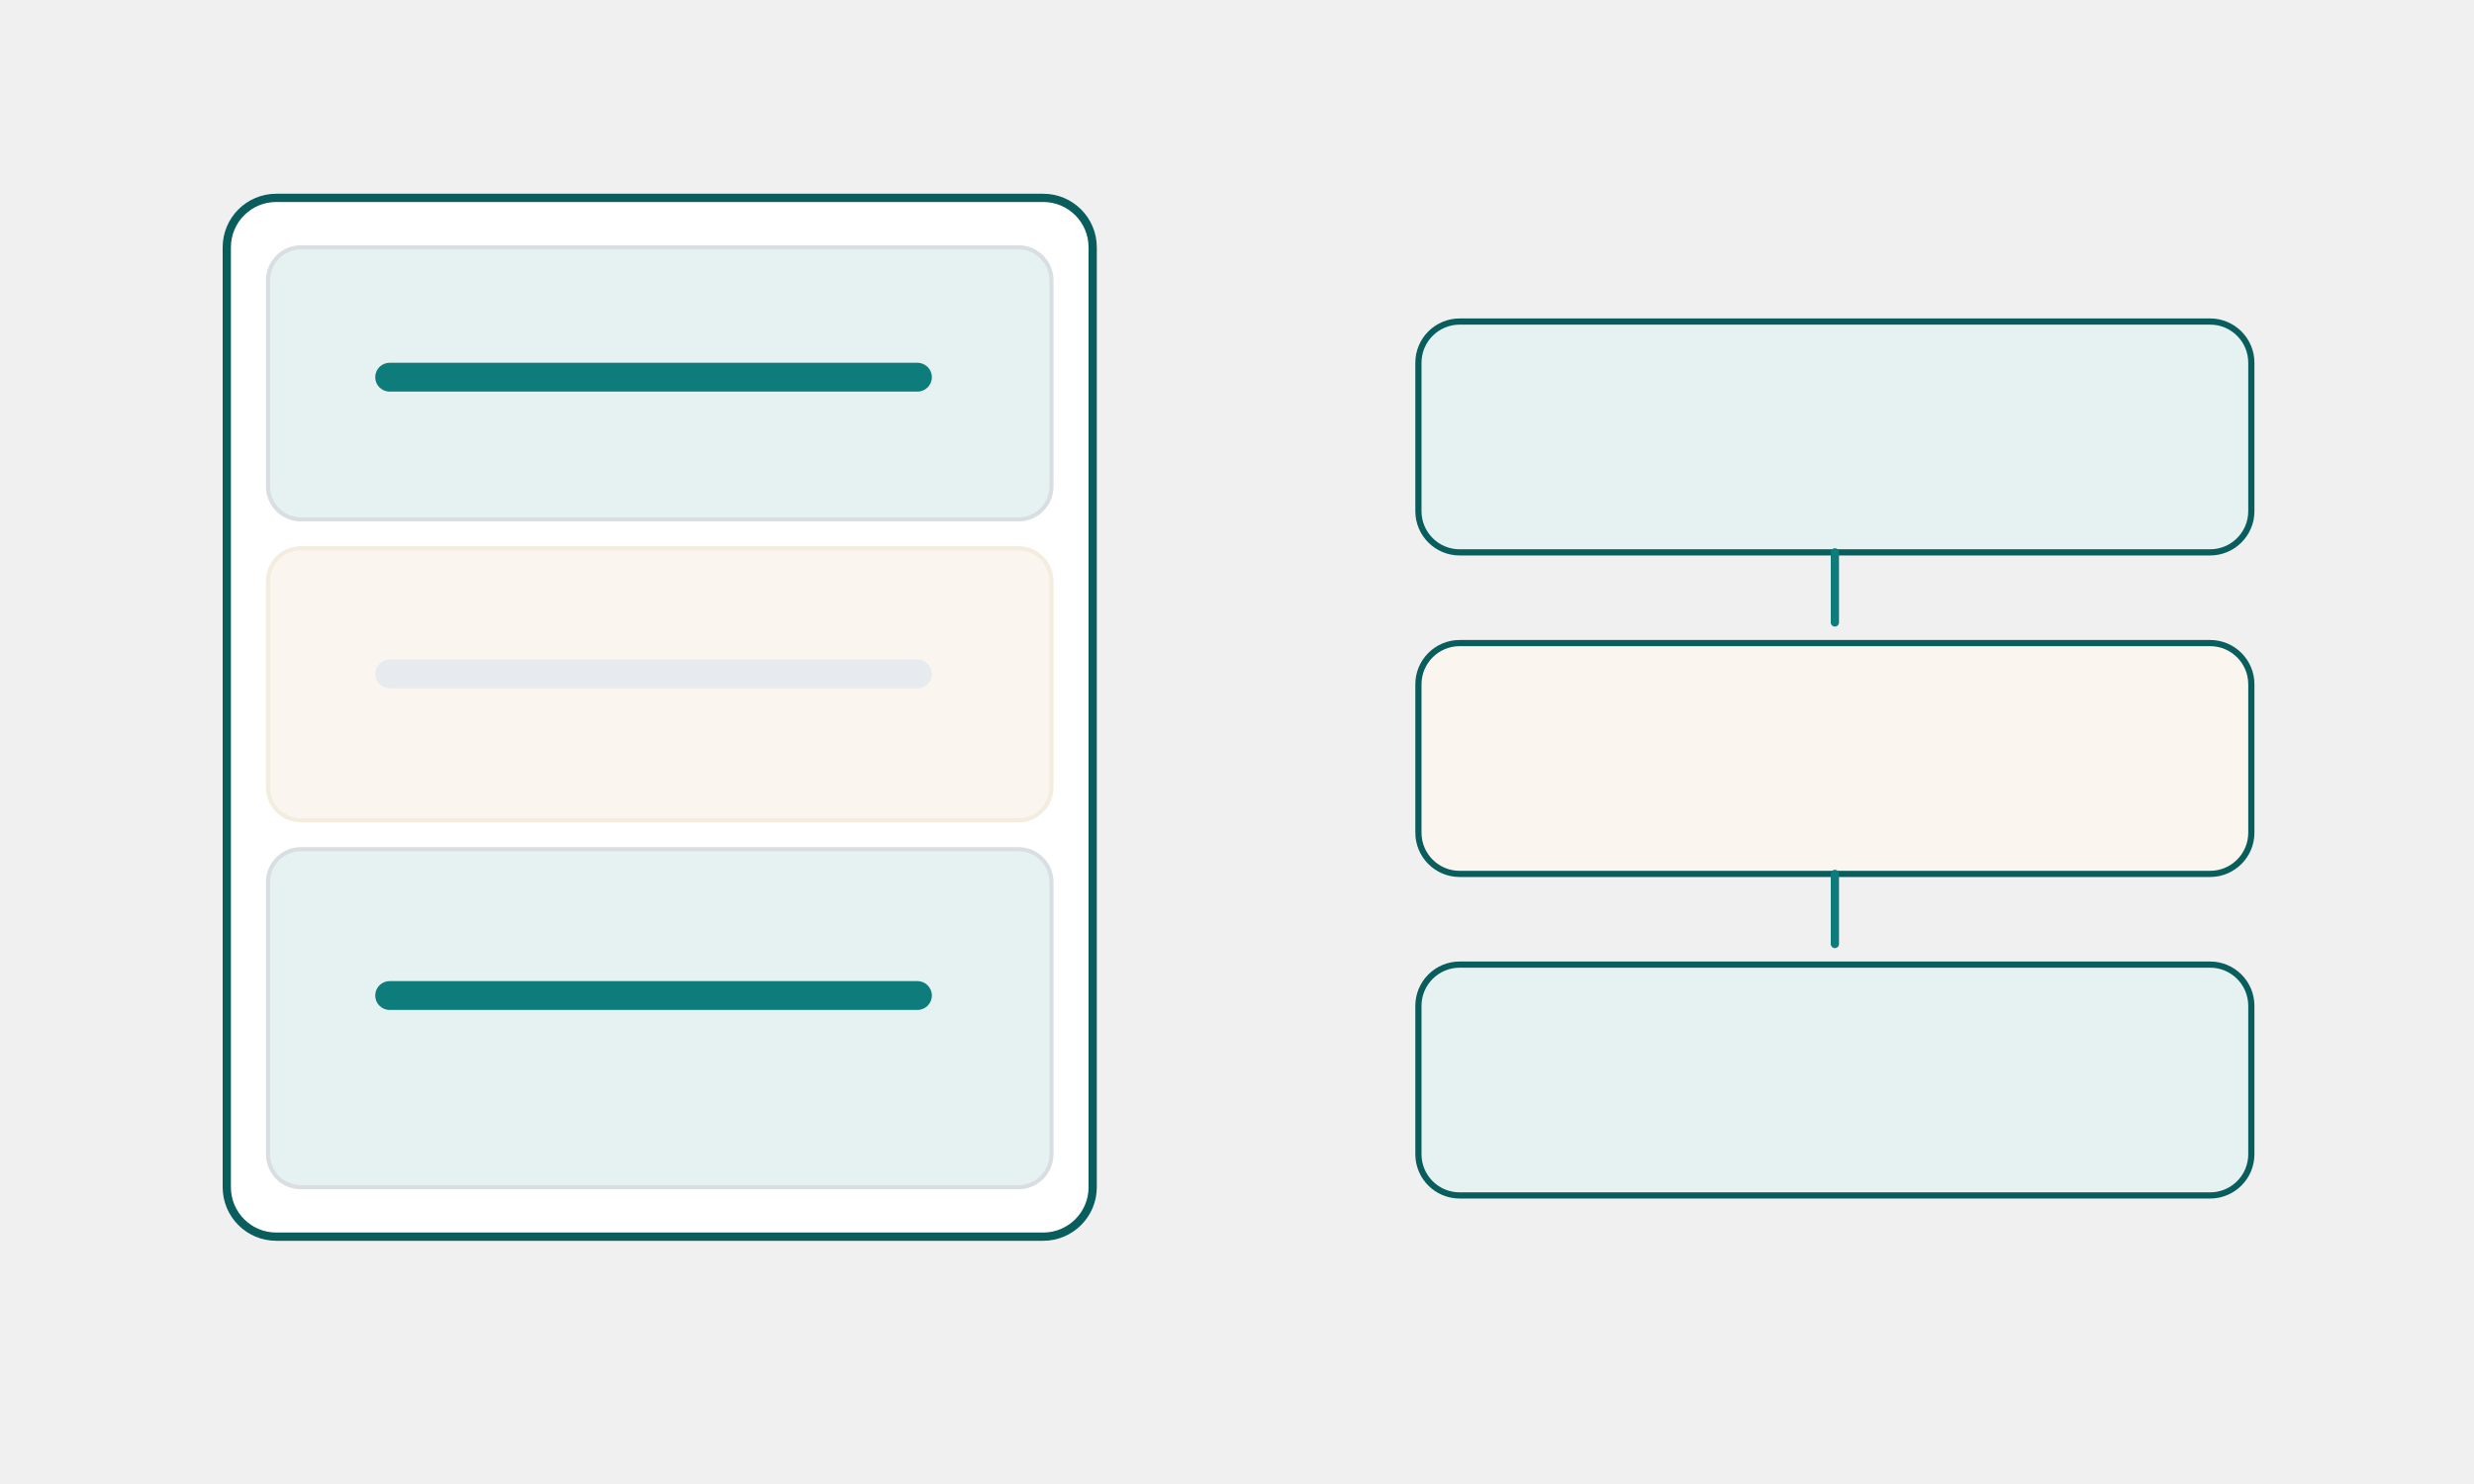
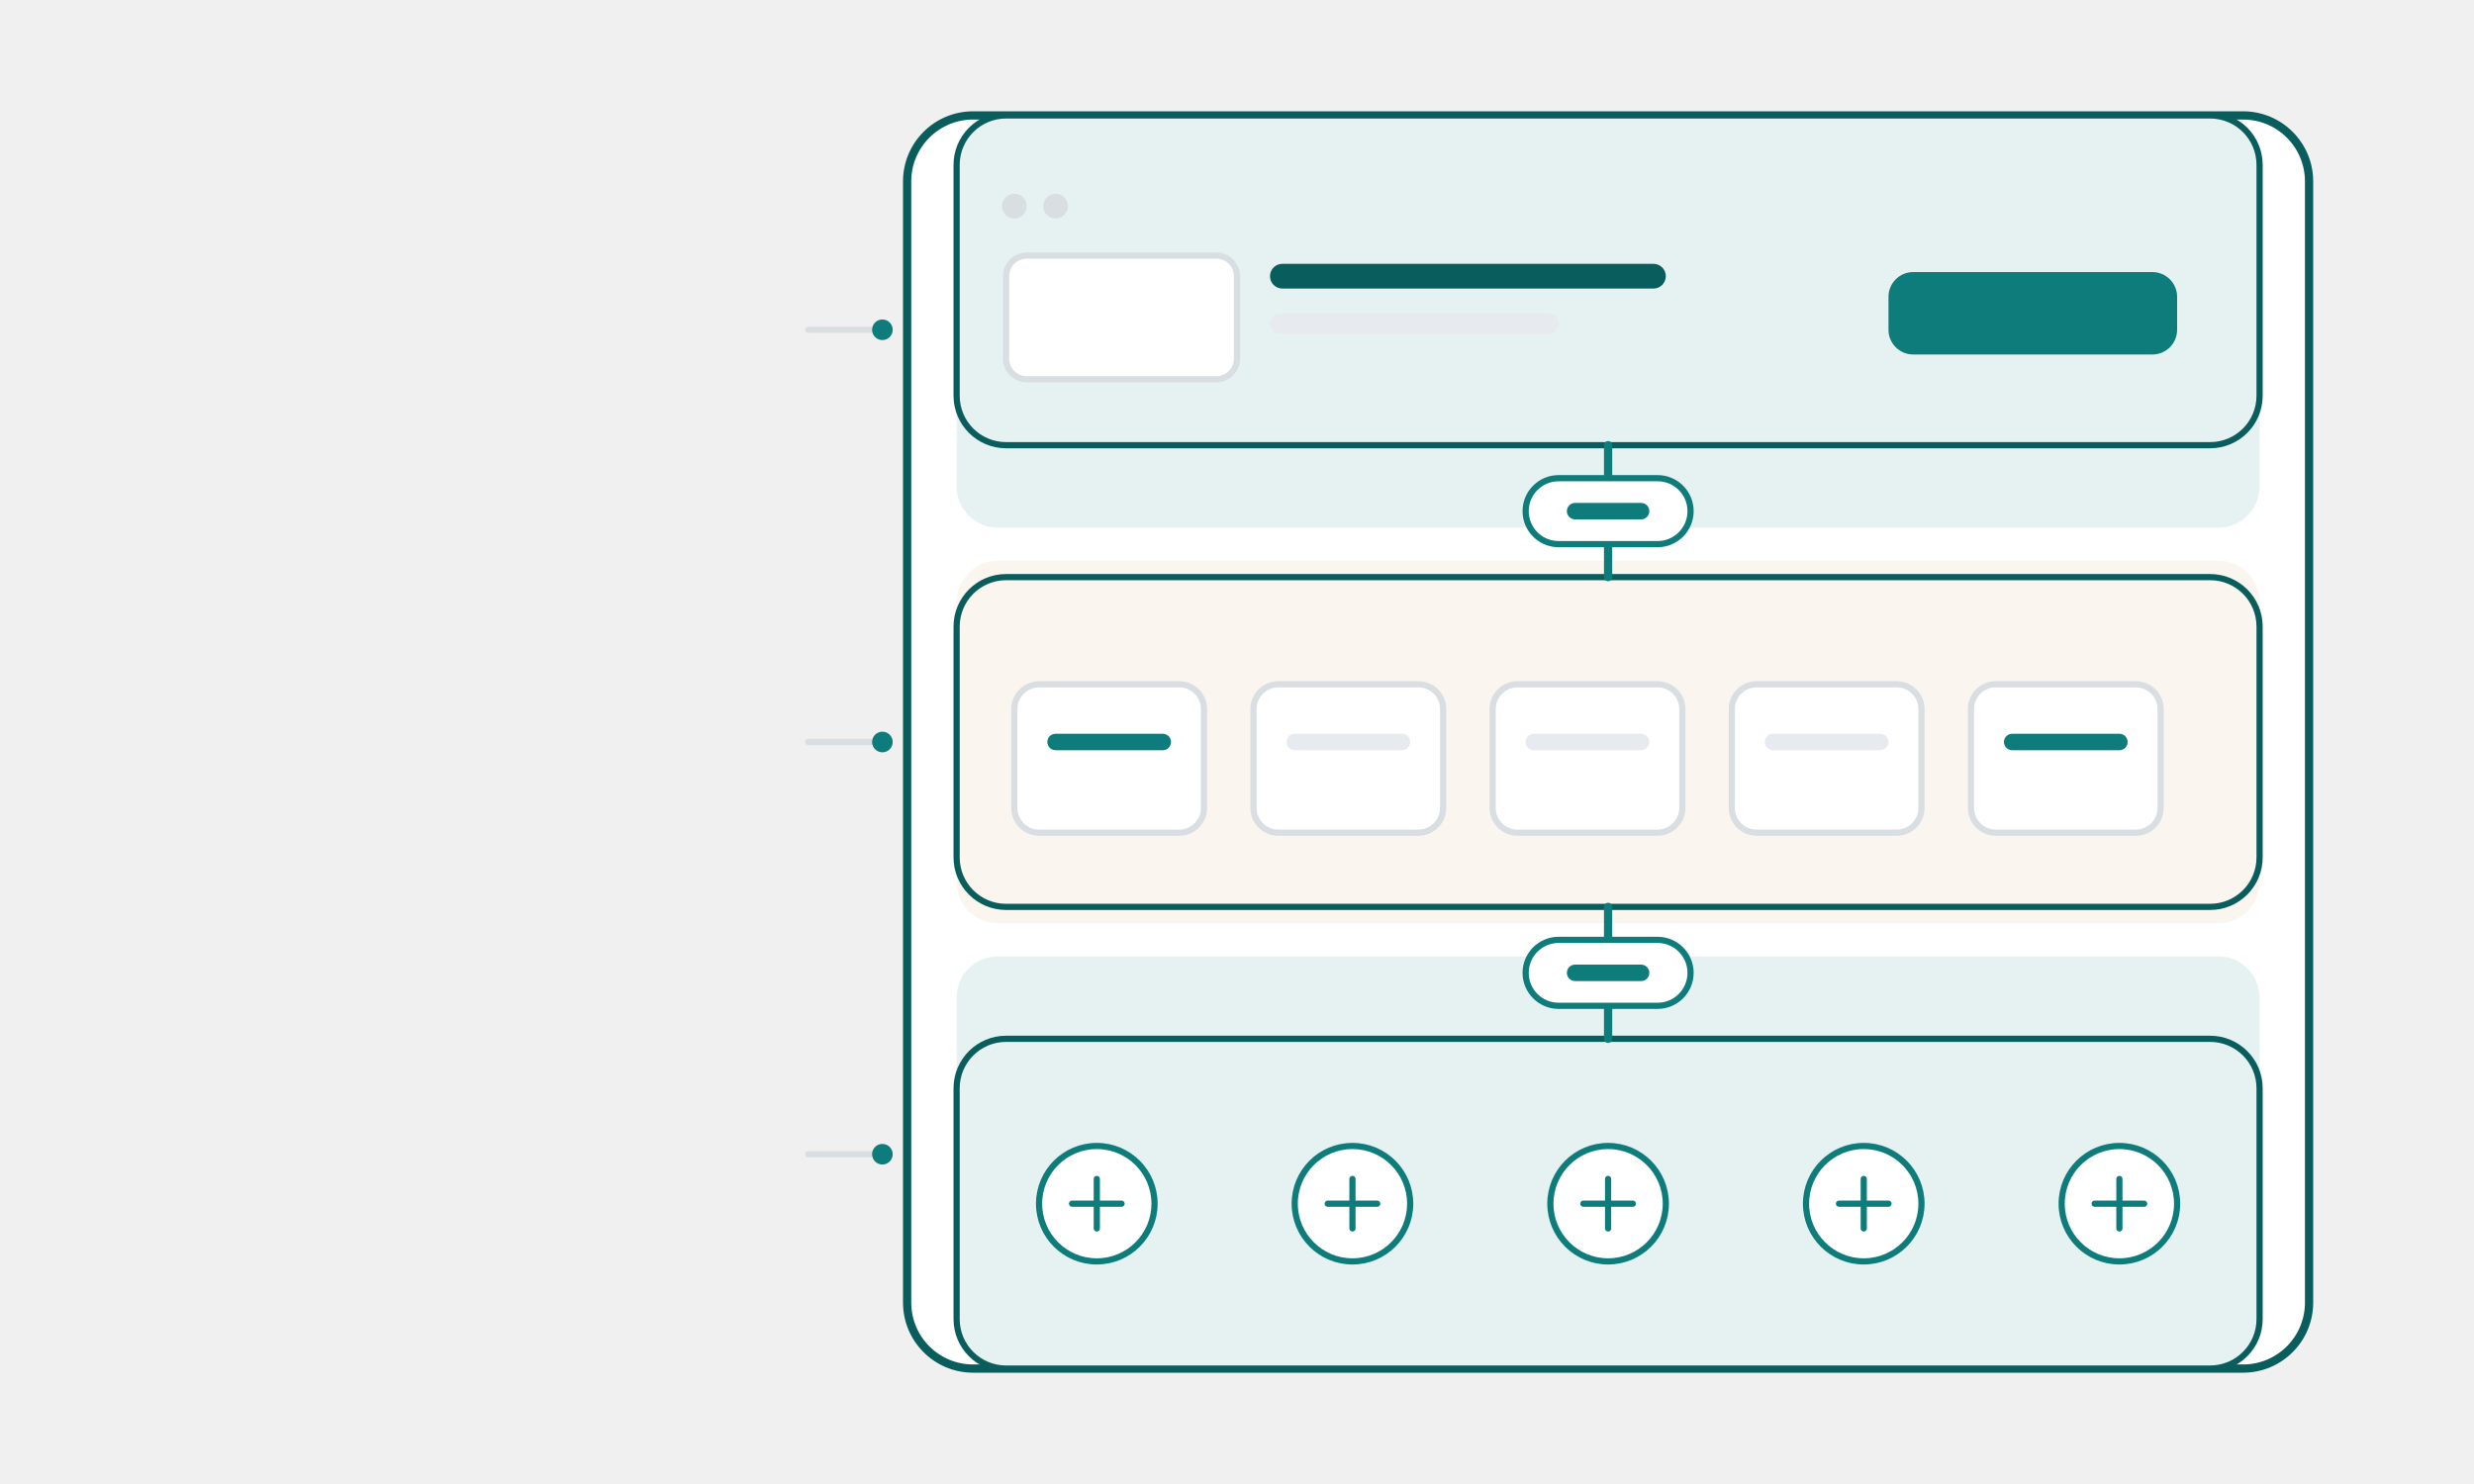
<svg xmlns="http://www.w3.org/2000/svg" viewBox="0 0 600 360" fill="none">
+   <g id="guide-1">
+     <path d="M196 80 H212" stroke="#D9DEE3" stroke-width="1.5" stroke-linecap="round" stroke-linejoin="round" />
+     <circle cx="214" cy="80" r="2.5" fill="#0E7C7B" />
+   </g>
+   <rect id="slot-layer-1" x="16" y="66" width="176" height="28" fill="none" stroke="none" />
+   <g id="guide-2">
+     <path d="M196 180 H212" stroke="#D9DEE3" stroke-width="1.5" stroke-linecap="round" stroke-linejoin="round" />
+     <circle cx="214" cy="180" r="2.5" fill="#0E7C7B" />
+   </g>
+   <rect id="slot-layer-2" x="16" y="166" width="176" height="28" fill="none" stroke="none" />
+   <g id="guide-3">
+     <path d="M196 280 H212" stroke="#D9DEE3" stroke-width="1.5" stroke-linecap="round" stroke-linejoin="round" />
+     <circle cx="214" cy="280" r="2.5" fill="#0E7C7B" />
+   </g>
+   <rect id="slot-layer-3" x="16" y="266" width="176" height="28" fill="none" stroke="none" />
  <g id="arch-platform">
-     <rect x="55" y="48" width="210" height="252" rx="12" fill="#FFFFFF" stroke="#095D5C" stroke-width="2" />
-     <rect x="65" y="60" width="190" height="66" rx="8" fill="#E6F2F2" stroke="#D9DEE3" />
-     <rect x="65" y="133" width="190" height="66" rx="8" fill="#FAF6EF" stroke="#F3ECDF" />
-     <rect x="65" y="206" width="190" height="82" rx="8" fill="#E6F2F2" stroke="#D9DEE3" />
+     <rect x="220" y="28" width="340" height="304" rx="16" fill="#FFFFFF" stroke="#095D5C" stroke-width="2" />
+     <g id="p-layer-store">
+       <rect x="232" y="40" width="316" height="88" rx="10" fill="#E6F2F2" />
+       <circle cx="246" cy="66" r="3" fill="#D9DEE3" />
+       <circle cx="256" cy="66" r="3" fill="#D9DEE3" />
+       <rect x="244" y="78" width="56" height="30" rx="5" fill="#FFFFFF" stroke="#D9DEE3" stroke-width="1.5" />
+       <rect x="308" y="80" width="96" height="6" rx="3" fill="#095D5C" />
+       <rect x="308" y="92" width="70" height="5" rx="2.5" fill="#E7EAEE" />
+       <rect x="458" y="82" width="70" height="20" rx="6" fill="#0E7C7B" />
+     </g>
+     <g id="p-layer-engine">
+       <rect x="232" y="136" width="316" height="88" rx="10" fill="#FAF6EF" />
+       <rect x="246" y="166" width="46" height="36" rx="6" fill="#FFFFFF" stroke="#D9DEE3" stroke-width="1.5" />
+       <rect x="254" y="178" width="30" height="4" rx="2" fill="#0E7C7B" />
+       <rect x="304" y="166" width="46" height="36" rx="6" fill="#FFFFFF" stroke="#D9DEE3" stroke-width="1.5" />
+       <rect x="312" y="178" width="30" height="4" rx="2" fill="#E7EAEE" />
+       <rect x="362" y="166" width="46" height="36" rx="6" fill="#FFFFFF" stroke="#D9DEE3" stroke-width="1.5" />
+       <rect x="370" y="178" width="30" height="4" rx="2" fill="#E7EAEE" />
+       <rect x="420" y="166" width="46" height="36" rx="6" fill="#FFFFFF" stroke="#D9DEE3" stroke-width="1.5" />
+       <rect x="428" y="178" width="30" height="4" rx="2" fill="#E7EAEE" />
+       <rect x="478" y="166" width="46" height="36" rx="6" fill="#FFFFFF" stroke="#D9DEE3" stroke-width="1.5" />
+       <rect x="486" y="178" width="30" height="4" rx="2" fill="#0E7C7B" />
+     </g>
+     <g id="p-layer-apps">
+       <rect x="232" y="232" width="316" height="88" rx="10" fill="#E6F2F2" />
+       <circle cx="266" cy="280" r="14" fill="#FFFFFF" stroke="#0E7C7B" stroke-width="1.5" />
+       <path d="M260 280 H272 M266 274 V286" stroke="#0E7C7B" stroke-width="1.5" stroke-linecap="round" stroke-linejoin="round" />
+       <circle cx="328" cy="280" r="14" fill="#FFFFFF" stroke="#0E7C7B" stroke-width="1.5" />
+       <path d="M322 280 H334 M328 274 V286" stroke="#0E7C7B" stroke-width="1.5" stroke-linecap="round" stroke-linejoin="round" />
+       <circle cx="390" cy="280" r="14" fill="#FFFFFF" stroke="#0E7C7B" stroke-width="1.5" />
+       <path d="M384 280 H396 M390 274 V286" stroke="#0E7C7B" stroke-width="1.5" stroke-linecap="round" stroke-linejoin="round" />
+       <circle cx="452" cy="280" r="14" fill="#FFFFFF" stroke="#0E7C7B" stroke-width="1.5" />
+       <path d="M446 280 H458 M452 274 V286" stroke="#0E7C7B" stroke-width="1.5" stroke-linecap="round" stroke-linejoin="round" />
+       <circle cx="514" cy="280" r="14" fill="#FFFFFF" stroke="#0E7C7B" stroke-width="1.5" />
+       <path d="M508 280 H520 M514 274 V286" stroke="#0E7C7B" stroke-width="1.5" stroke-linecap="round" stroke-linejoin="round" />
+     </g>
  </g>
-   <g id="p-layer-store">
-     <rect x="91" y="88" width="135" height="7" rx="3.5" fill="#0E7C7B" />
-   </g>
-   <g id="p-layer-engine">
-     <rect x="91" y="160" width="135" height="7" rx="3.5" fill="#E7EAEE" />
-   </g>
-   <g id="p-layer-apps">
-     <rect x="91" y="238" width="135" height="7" rx="3.5" fill="#0E7C7B" />
-   </g>
-   <g id="h-layer-1">
-     <rect x="344" y="78" width="202" height="56" rx="10" fill="#E6F2F2" stroke="#095D5C" stroke-width="1.5" />
-     <rect id="slot-layer-1" x="356" y="94" width="176" height="24" fill="none" stroke="none" />
-   </g>
-   <g id="h-layer-2">
-     <rect x="344" y="156" width="202" height="56" rx="10" fill="#FAF6EF" stroke="#095D5C" stroke-width="1.5" />
-     <rect id="slot-layer-2" x="356" y="172" width="176" height="24" fill="none" stroke="none" />
-   </g>
-   <g id="h-layer-3">
-     <rect x="344" y="234" width="202" height="56" rx="10" fill="#E6F2F2" stroke="#095D5C" stroke-width="1.5" />
-     <rect id="slot-layer-3" x="356" y="250" width="176" height="24" fill="none" stroke="none" />
-   </g>
-   <g id="arch-headless" />
-   <g id="h-link-1">
-     <path d="M445 134 V151" fill="none" stroke="#0E7C7B" stroke-width="2" stroke-linecap="round" stroke-linejoin="round" />
-   </g>
-   <g id="h-link-2">
-     <path d="M445 212 V229" fill="none" stroke="#0E7C7B" stroke-width="2" stroke-linecap="round" stroke-linejoin="round" />
+   <g id="arch-headless">
+     <g id="h-layer-store">
+       <rect x="232" y="28" width="316" height="80" rx="12" fill="#E6F2F2" stroke="#095D5C" stroke-width="1.5" />
+       <circle cx="246" cy="50" r="3" fill="#D9DEE3" />
+       <circle cx="256" cy="50" r="3" fill="#D9DEE3" />
+       <rect x="244" y="62" width="56" height="30" rx="5" fill="#FFFFFF" stroke="#D9DEE3" stroke-width="1.5" />
+       <rect x="308" y="64" width="96" height="6" rx="3" fill="#095D5C" />
+       <rect x="308" y="76" width="70" height="5" rx="2.5" fill="#E7EAEE" />
+       <rect x="458" y="66" width="70" height="20" rx="6" fill="#0E7C7B" />
+     </g>
+     <g id="h-layer-engine">
+       <rect x="232" y="140" width="316" height="80" rx="12" fill="#FAF6EF" stroke="#095D5C" stroke-width="1.5" />
+       <rect x="246" y="166" width="46" height="36" rx="6" fill="#FFFFFF" stroke="#D9DEE3" stroke-width="1.5" />
+       <rect x="254" y="178" width="30" height="4" rx="2" fill="#0E7C7B" />
+       <rect x="304" y="166" width="46" height="36" rx="6" fill="#FFFFFF" stroke="#D9DEE3" stroke-width="1.5" />
+       <rect x="312" y="178" width="30" height="4" rx="2" fill="#E7EAEE" />
+       <rect x="362" y="166" width="46" height="36" rx="6" fill="#FFFFFF" stroke="#D9DEE3" stroke-width="1.5" />
+       <rect x="370" y="178" width="30" height="4" rx="2" fill="#E7EAEE" />
+       <rect x="420" y="166" width="46" height="36" rx="6" fill="#FFFFFF" stroke="#D9DEE3" stroke-width="1.5" />
+       <rect x="428" y="178" width="30" height="4" rx="2" fill="#E7EAEE" />
+       <rect x="478" y="166" width="46" height="36" rx="6" fill="#FFFFFF" stroke="#D9DEE3" stroke-width="1.5" />
+       <rect x="486" y="178" width="30" height="4" rx="2" fill="#0E7C7B" />
+     </g>
+     <g id="h-layer-apps">
+       <rect x="232" y="252" width="316" height="80" rx="12" fill="#E6F2F2" stroke="#095D5C" stroke-width="1.5" />
+       <circle cx="266" cy="292" r="14" fill="#FFFFFF" stroke="#0E7C7B" stroke-width="1.5" />
+       <path d="M260 292 H272 M266 286 V298" stroke="#0E7C7B" stroke-width="1.5" stroke-linecap="round" stroke-linejoin="round" />
+       <circle cx="328" cy="292" r="14" fill="#FFFFFF" stroke="#0E7C7B" stroke-width="1.5" />
+       <path d="M322 292 H334 M328 286 V298" stroke="#0E7C7B" stroke-width="1.5" stroke-linecap="round" stroke-linejoin="round" />
+       <circle cx="390" cy="292" r="14" fill="#FFFFFF" stroke="#0E7C7B" stroke-width="1.5" />
+       <path d="M384 292 H396 M390 286 V298" stroke="#0E7C7B" stroke-width="1.5" stroke-linecap="round" stroke-linejoin="round" />
+       <circle cx="452" cy="292" r="14" fill="#FFFFFF" stroke="#0E7C7B" stroke-width="1.5" />
+       <path d="M446 292 H458 M452 286 V298" stroke="#0E7C7B" stroke-width="1.5" stroke-linecap="round" stroke-linejoin="round" />
+       <circle cx="514" cy="292" r="14" fill="#FFFFFF" stroke="#0E7C7B" stroke-width="1.5" />
+       <path d="M508 292 H520 M514 286 V298" stroke="#0E7C7B" stroke-width="1.5" stroke-linecap="round" stroke-linejoin="round" />
+     </g>
+     <path id="h-link-1" d="M390 108 V140" fill="none" stroke="#0E7C7B" stroke-width="2" stroke-linecap="round" stroke-linejoin="round" />
+     <path id="h-link-2" d="M390 220 V252" fill="none" stroke="#0E7C7B" stroke-width="2" stroke-linecap="round" stroke-linejoin="round" />
+     <g id="api-1">
+       <rect x="370" y="116" width="40" height="16" rx="8" fill="#FFFFFF" stroke="#0E7C7B" stroke-width="1.5" />
+       <rect x="380" y="122" width="20" height="4" rx="2" fill="#0E7C7B" />
+     </g>
+     <g id="api-2">
+       <rect x="370" y="228" width="40" height="16" rx="8" fill="#FFFFFF" stroke="#0E7C7B" stroke-width="1.5" />
+       <rect x="380" y="234" width="20" height="4" rx="2" fill="#0E7C7B" />
+     </g>
  </g>
</svg>
